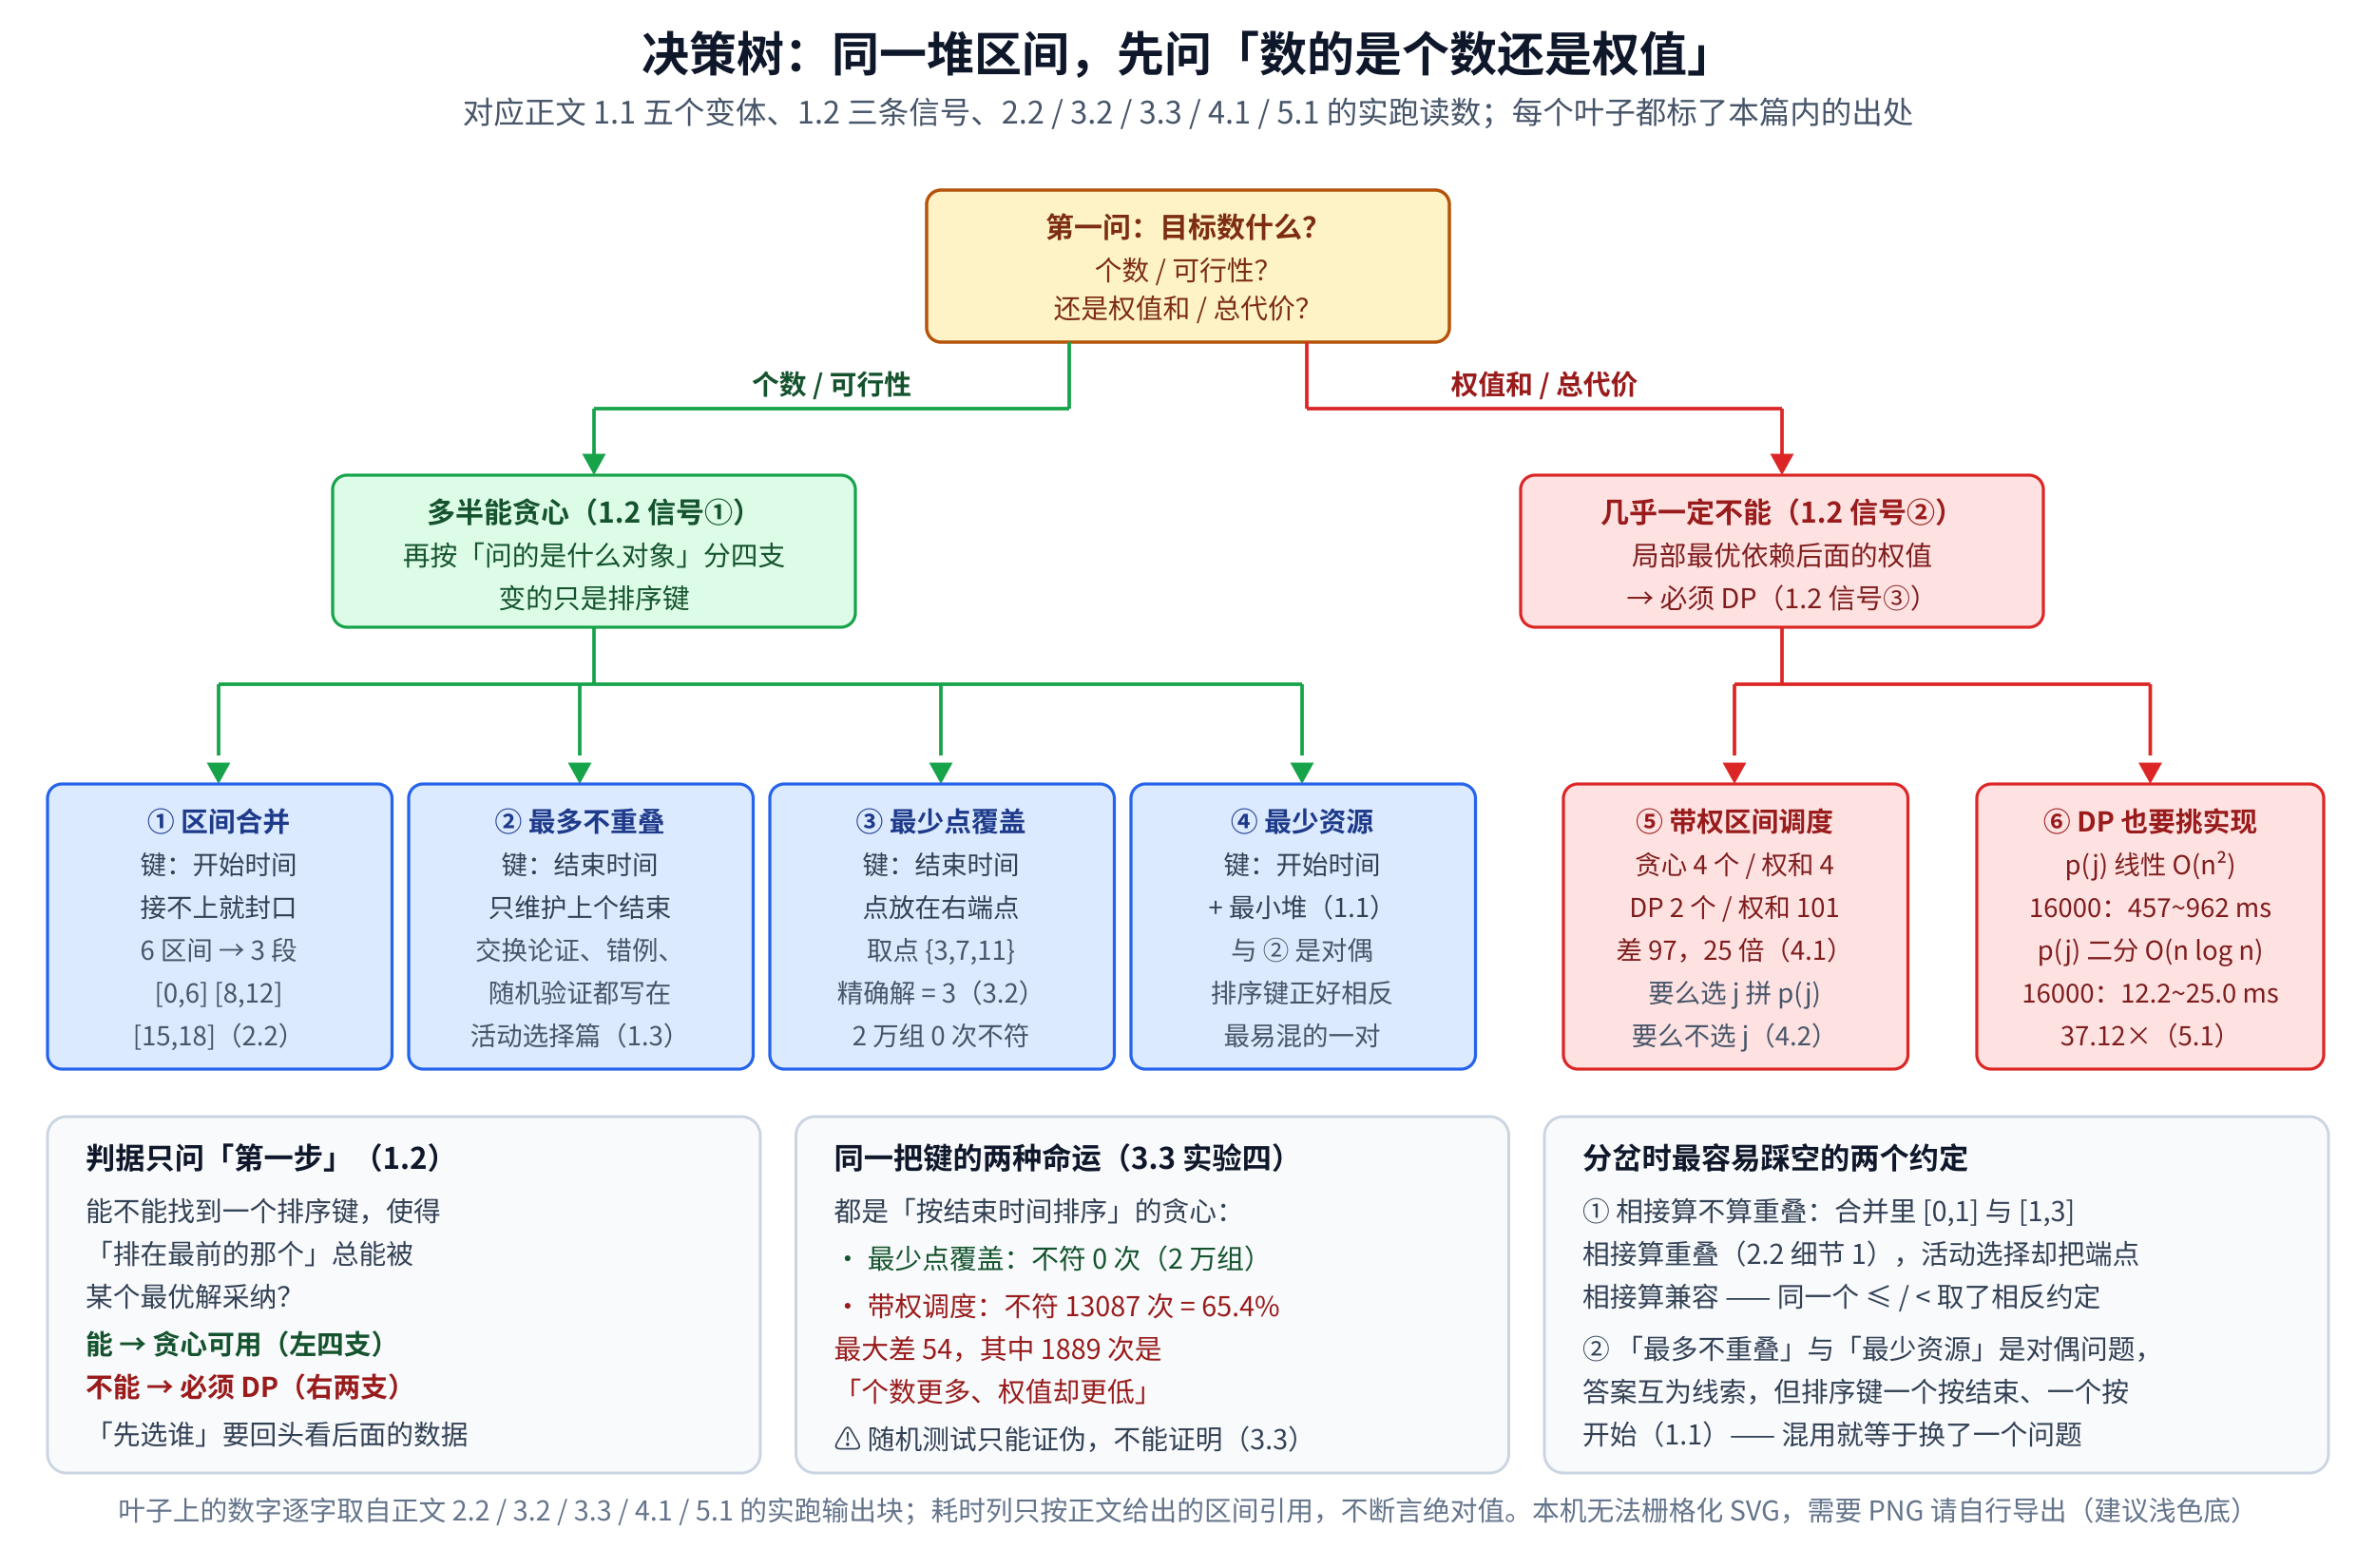
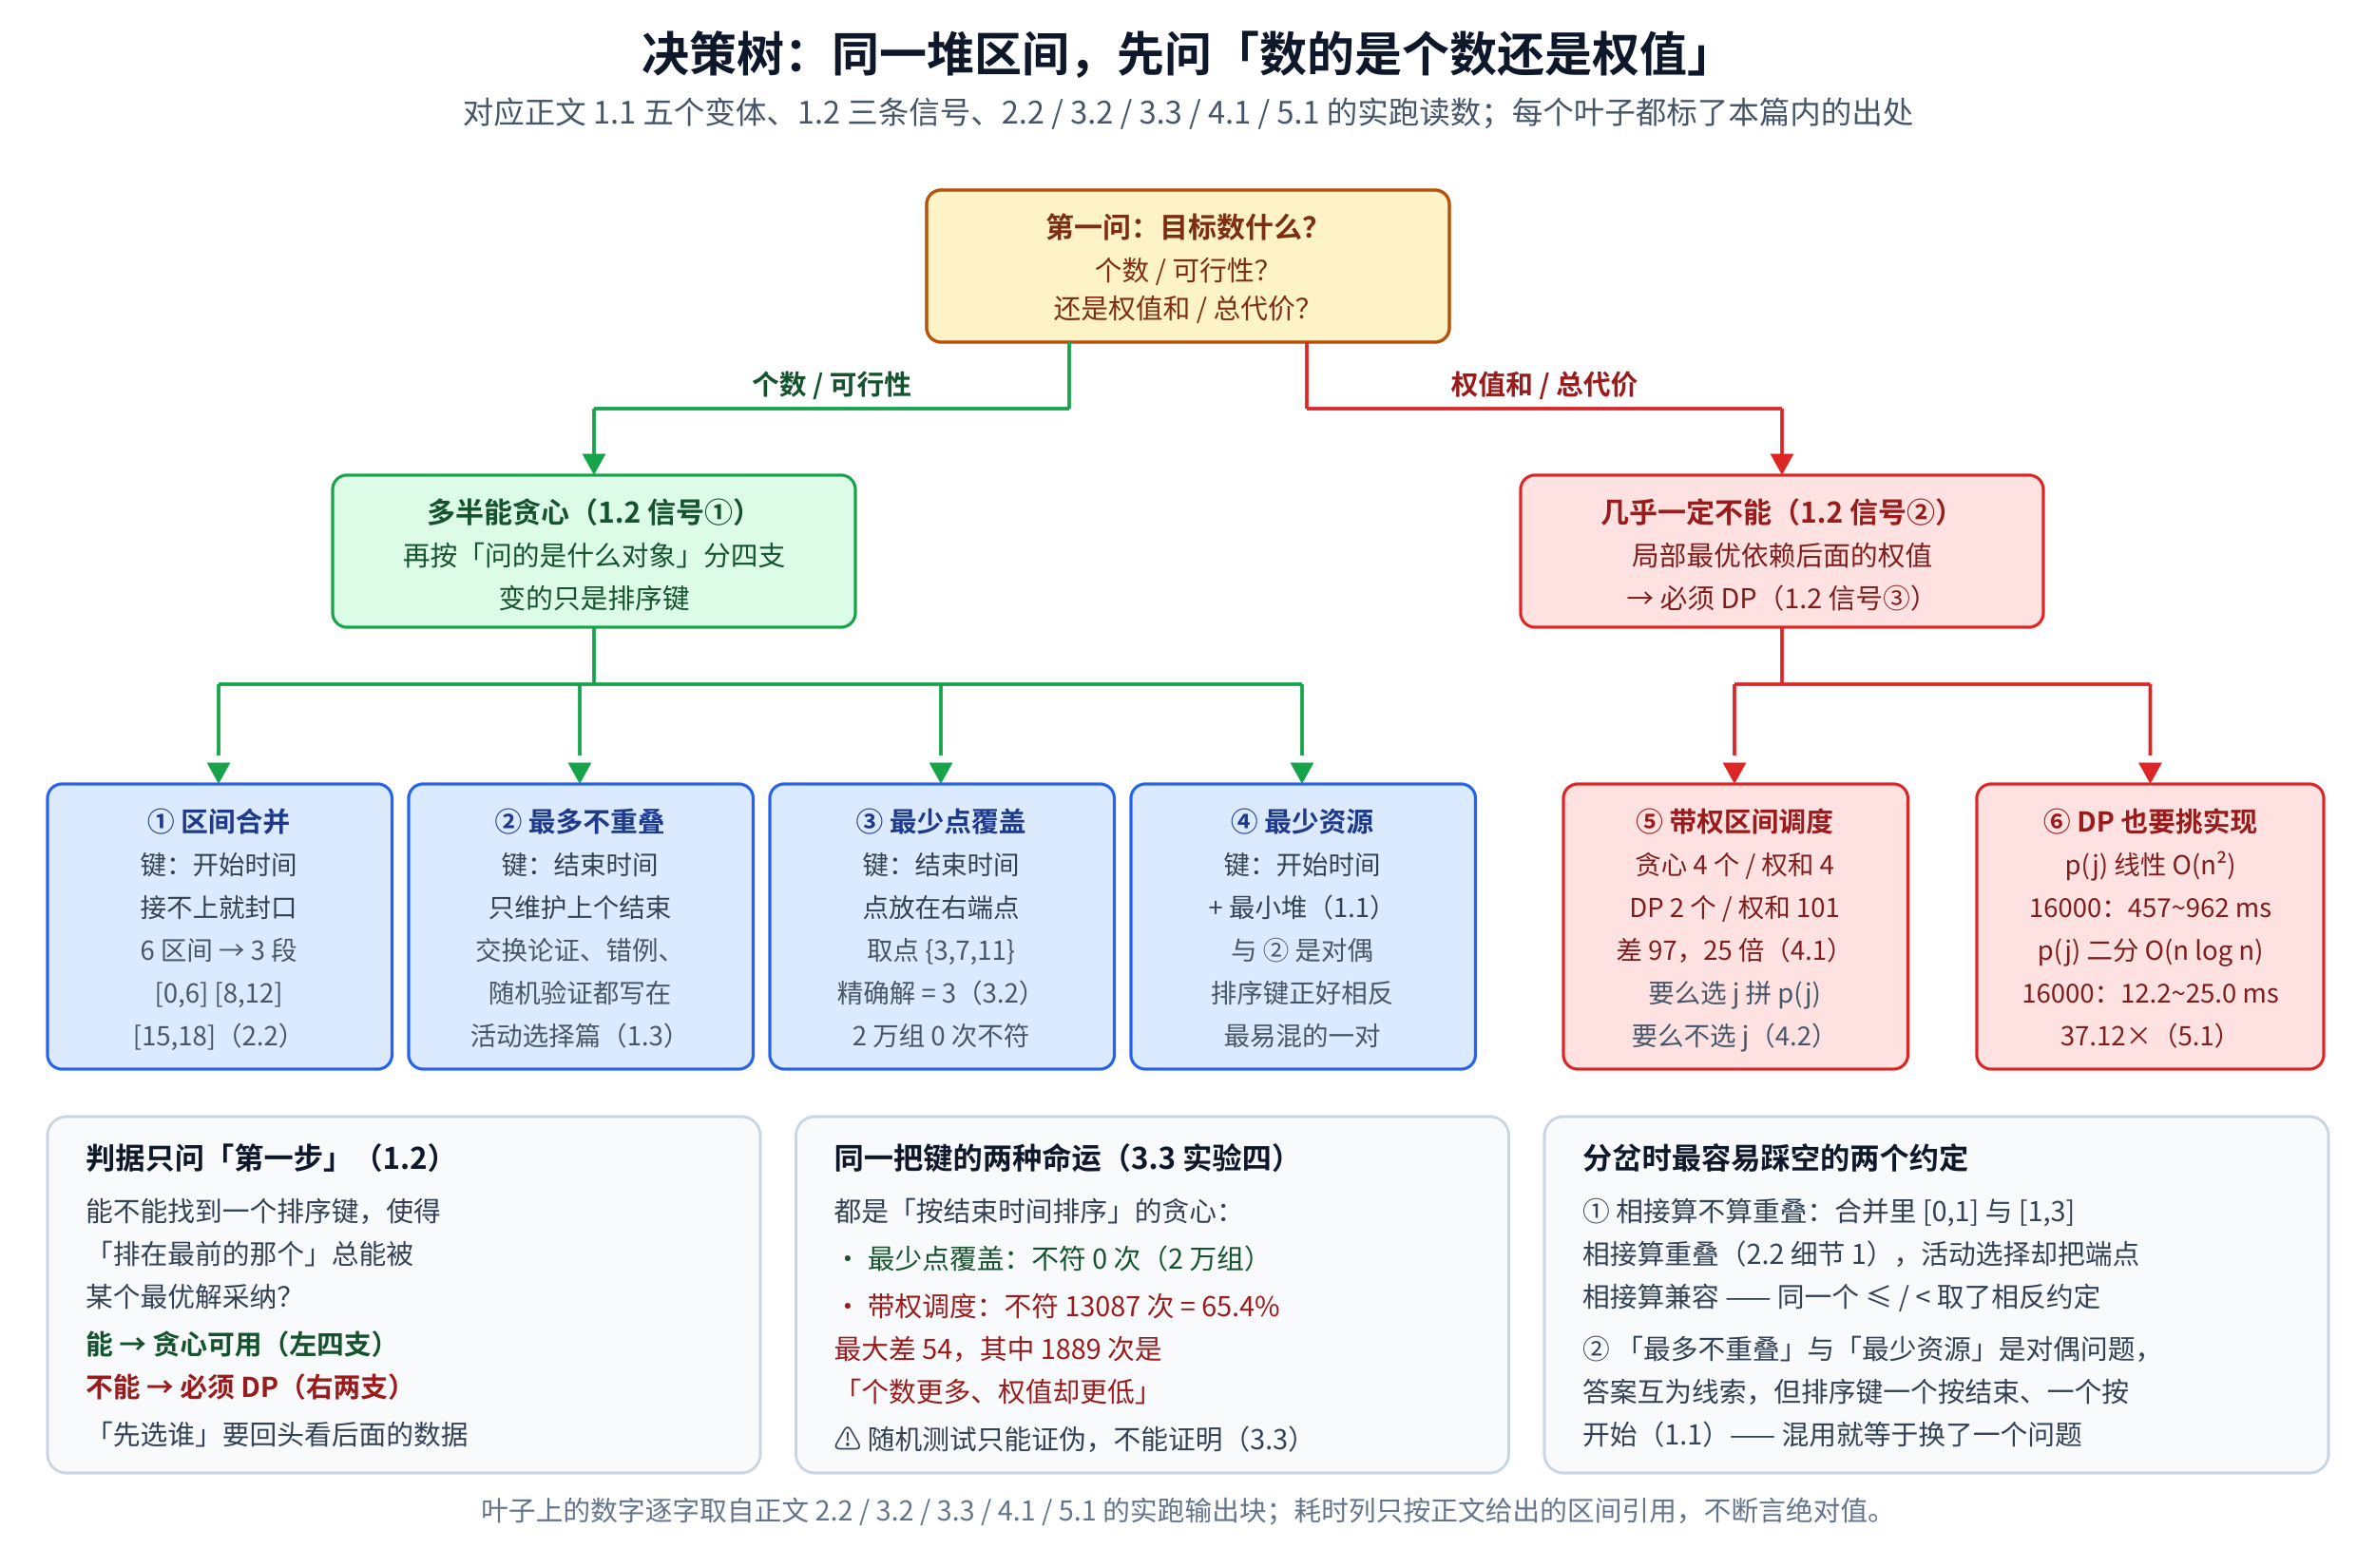
<svg xmlns="http://www.w3.org/2000/svg" viewBox="0 0 1000 660" width="1000" height="660">
  <rect x="0" y="0" width="1000" height="660" fill="#ffffff" />
  <text x="500" y="30" text-anchor="middle" font-family="Microsoft YaHei, PingFang SC, Noto Sans CJK SC, sans-serif" font-size="20" font-weight="bold" fill="#0f172a">决策树：同一堆区间，先问「数的是个数还是权值」</text>
  <text x="500" y="52" text-anchor="middle" font-family="Microsoft YaHei, PingFang SC, Noto Sans CJK SC, sans-serif" font-size="13" fill="#475569">对应正文 1.1 五个变体、1.2 三条信号、2.2 / 3.2 / 3.3 / 4.1 / 5.1 的实跑读数；每个叶子都标了本篇内的出处</text>
  <rect x="390" y="80" width="220" height="64" rx="6" fill="#fef3c7" stroke="#b45309" stroke-width="1.4" />
  <text x="500" y="100" text-anchor="middle" font-family="Microsoft YaHei, PingFang SC, Noto Sans CJK SC, sans-serif" font-size="12" font-weight="bold" fill="#7c2d12">第一问：目标数什么？</text>
  <text x="500" y="118" text-anchor="middle" font-family="Microsoft YaHei, PingFang SC, Noto Sans CJK SC, sans-serif" font-size="11.5" fill="#7c2d12">个数 / 可行性？</text>
  <text x="500" y="134" text-anchor="middle" font-family="Microsoft YaHei, PingFang SC, Noto Sans CJK SC, sans-serif" font-size="11.5" fill="#7c2d12">还是权值和 / 总代价？</text>
  <line x1="450" y1="144" x2="450" y2="172" stroke="#16a34a" stroke-width="1.5" />
  <line x1="450" y1="172" x2="250" y2="172" stroke="#16a34a" stroke-width="1.5" />
  <line x1="250" y1="172" x2="250" y2="192" stroke="#16a34a" stroke-width="1.5" />
  <polygon points="250,200 245,191 255,191" fill="#16a34a" />
  <line x1="550" y1="144" x2="550" y2="172" stroke="#dc2626" stroke-width="1.5" />
  <line x1="550" y1="172" x2="750" y2="172" stroke="#dc2626" stroke-width="1.5" />
  <line x1="750" y1="172" x2="750" y2="192" stroke="#dc2626" stroke-width="1.5" />
  <polygon points="750,200 745,191 755,191" fill="#dc2626" />
  <text x="350" y="166" text-anchor="middle" font-family="Microsoft YaHei, PingFang SC, Noto Sans CJK SC, sans-serif" font-size="11.5" font-weight="bold" fill="#14532d">个数 / 可行性</text>
  <text x="650" y="166" text-anchor="middle" font-family="Microsoft YaHei, PingFang SC, Noto Sans CJK SC, sans-serif" font-size="11.5" font-weight="bold" fill="#991b1b">权值和 / 总代价</text>
  <rect x="140" y="200" width="220" height="64" rx="6" fill="#dcfce7" stroke="#16a34a" stroke-width="1.3" />
  <text x="250" y="220" text-anchor="middle" font-family="Microsoft YaHei, PingFang SC, Noto Sans CJK SC, sans-serif" font-size="12" font-weight="bold" fill="#14532d">多半能贪心（1.2 信号①）</text>
  <text x="250" y="238" text-anchor="middle" font-family="Microsoft YaHei, PingFang SC, Noto Sans CJK SC, sans-serif" font-size="11.5" fill="#14532d">再按「问的是什么对象」分四支</text>
  <text x="250" y="256" text-anchor="middle" font-family="Microsoft YaHei, PingFang SC, Noto Sans CJK SC, sans-serif" font-size="11.5" fill="#14532d">变的只是排序键</text>
  <rect x="640" y="200" width="220" height="64" rx="6" fill="#fee2e2" stroke="#dc2626" stroke-width="1.3" />
  <text x="750" y="220" text-anchor="middle" font-family="Microsoft YaHei, PingFang SC, Noto Sans CJK SC, sans-serif" font-size="12" font-weight="bold" fill="#991b1b">几乎一定不能（1.2 信号②）</text>
  <text x="750" y="238" text-anchor="middle" font-family="Microsoft YaHei, PingFang SC, Noto Sans CJK SC, sans-serif" font-size="11.5" fill="#7f1d1d">局部最优依赖后面的权值</text>
  <text x="750" y="256" text-anchor="middle" font-family="Microsoft YaHei, PingFang SC, Noto Sans CJK SC, sans-serif" font-size="11.5" fill="#7f1d1d">→ 必须 DP（1.2 信号③）</text>
  <line x1="250" y1="264" x2="250" y2="288" stroke="#16a34a" stroke-width="1.5" />
  <line x1="92" y1="288" x2="548" y2="288" stroke="#16a34a" stroke-width="1.5" />
  <line x1="92" y1="288" x2="92" y2="318" stroke="#16a34a" stroke-width="1.5" />
  <polygon points="92,330 87,321 97,321" fill="#16a34a" />
  <line x1="244" y1="288" x2="244" y2="318" stroke="#16a34a" stroke-width="1.5" />
  <polygon points="244,330 239,321 249,321" fill="#16a34a" />
  <line x1="396" y1="288" x2="396" y2="318" stroke="#16a34a" stroke-width="1.5" />
  <polygon points="396,330 391,321 401,321" fill="#16a34a" />
  <line x1="548" y1="288" x2="548" y2="318" stroke="#16a34a" stroke-width="1.5" />
  <polygon points="548,330 543,321 553,321" fill="#16a34a" />
  <line x1="750" y1="264" x2="750" y2="288" stroke="#dc2626" stroke-width="1.5" />
  <line x1="730" y1="288" x2="905" y2="288" stroke="#dc2626" stroke-width="1.5" />
  <line x1="730" y1="288" x2="730" y2="318" stroke="#dc2626" stroke-width="1.5" />
  <polygon points="730,330 725,321 735,321" fill="#dc2626" />
  <line x1="905" y1="288" x2="905" y2="318" stroke="#dc2626" stroke-width="1.5" />
  <polygon points="905,330 900,321 910,321" fill="#dc2626" />
  <rect x="20" y="330" width="145" height="120" rx="6" fill="#dbeafe" stroke="#2563eb" stroke-width="1.3" />
  <text x="92" y="350" text-anchor="middle" font-family="Microsoft YaHei, PingFang SC, Noto Sans CJK SC, sans-serif" font-size="11.5" font-weight="bold" fill="#1e3a8a">① 区间合并</text>
  <text x="92" y="368" text-anchor="middle" font-family="Microsoft YaHei, PingFang SC, Noto Sans CJK SC, sans-serif" font-size="11" fill="#334155">键：开始时间</text>
  <text x="92" y="386" text-anchor="middle" font-family="Microsoft YaHei, PingFang SC, Noto Sans CJK SC, sans-serif" font-size="11" fill="#334155">接不上就封口</text>
  <text x="92" y="404" text-anchor="middle" font-family="Microsoft YaHei, PingFang SC, Noto Sans CJK SC, sans-serif" font-size="11" fill="#475569">6 区间 → 3 段</text>
  <text x="92" y="422" text-anchor="middle" font-family="Microsoft YaHei, PingFang SC, Noto Sans CJK SC, sans-serif" font-size="11" fill="#475569">[0,6] [8,12]</text>
  <text x="92" y="440" text-anchor="middle" font-family="Microsoft YaHei, PingFang SC, Noto Sans CJK SC, sans-serif" font-size="11" fill="#475569">[15,18]（2.2）</text>
  <rect x="172" y="330" width="145" height="120" rx="6" fill="#dbeafe" stroke="#2563eb" stroke-width="1.3" />
  <text x="244" y="350" text-anchor="middle" font-family="Microsoft YaHei, PingFang SC, Noto Sans CJK SC, sans-serif" font-size="11.5" font-weight="bold" fill="#1e3a8a">② 最多不重叠</text>
  <text x="244" y="368" text-anchor="middle" font-family="Microsoft YaHei, PingFang SC, Noto Sans CJK SC, sans-serif" font-size="11" fill="#334155">键：结束时间</text>
  <text x="244" y="386" text-anchor="middle" font-family="Microsoft YaHei, PingFang SC, Noto Sans CJK SC, sans-serif" font-size="11" fill="#334155">只维护上个结束</text>
  <text x="244" y="404" text-anchor="middle" font-family="Microsoft YaHei, PingFang SC, Noto Sans CJK SC, sans-serif" font-size="11" fill="#475569">交换论证、错例、</text>
  <text x="244" y="422" text-anchor="middle" font-family="Microsoft YaHei, PingFang SC, Noto Sans CJK SC, sans-serif" font-size="11" fill="#475569">随机验证都写在</text>
  <text x="244" y="440" text-anchor="middle" font-family="Microsoft YaHei, PingFang SC, Noto Sans CJK SC, sans-serif" font-size="11" fill="#475569">活动选择篇（1.3）</text>
  <rect x="324" y="330" width="145" height="120" rx="6" fill="#dbeafe" stroke="#2563eb" stroke-width="1.3" />
  <text x="396" y="350" text-anchor="middle" font-family="Microsoft YaHei, PingFang SC, Noto Sans CJK SC, sans-serif" font-size="11.5" font-weight="bold" fill="#1e3a8a">③ 最少点覆盖</text>
  <text x="396" y="368" text-anchor="middle" font-family="Microsoft YaHei, PingFang SC, Noto Sans CJK SC, sans-serif" font-size="11" fill="#334155">键：结束时间</text>
  <text x="396" y="386" text-anchor="middle" font-family="Microsoft YaHei, PingFang SC, Noto Sans CJK SC, sans-serif" font-size="11" fill="#334155">点放在右端点</text>
  <text x="396" y="404" text-anchor="middle" font-family="Microsoft YaHei, PingFang SC, Noto Sans CJK SC, sans-serif" font-size="11" fill="#475569">取点 {3,7,11}</text>
  <text x="396" y="422" text-anchor="middle" font-family="Microsoft YaHei, PingFang SC, Noto Sans CJK SC, sans-serif" font-size="11" fill="#475569">精确解 = 3（3.2）</text>
  <text x="396" y="440" text-anchor="middle" font-family="Microsoft YaHei, PingFang SC, Noto Sans CJK SC, sans-serif" font-size="11" fill="#475569">2 万组 0 次不符</text>
  <rect x="476" y="330" width="145" height="120" rx="6" fill="#dbeafe" stroke="#2563eb" stroke-width="1.3" />
  <text x="548" y="350" text-anchor="middle" font-family="Microsoft YaHei, PingFang SC, Noto Sans CJK SC, sans-serif" font-size="11.5" font-weight="bold" fill="#1e3a8a">④ 最少资源</text>
  <text x="548" y="368" text-anchor="middle" font-family="Microsoft YaHei, PingFang SC, Noto Sans CJK SC, sans-serif" font-size="11" fill="#334155">键：开始时间</text>
  <text x="548" y="386" text-anchor="middle" font-family="Microsoft YaHei, PingFang SC, Noto Sans CJK SC, sans-serif" font-size="11" fill="#334155">+ 最小堆（1.1）</text>
  <text x="548" y="404" text-anchor="middle" font-family="Microsoft YaHei, PingFang SC, Noto Sans CJK SC, sans-serif" font-size="11" fill="#475569">与 ② 是对偶</text>
  <text x="548" y="422" text-anchor="middle" font-family="Microsoft YaHei, PingFang SC, Noto Sans CJK SC, sans-serif" font-size="11" fill="#475569">排序键正好相反</text>
  <text x="548" y="440" text-anchor="middle" font-family="Microsoft YaHei, PingFang SC, Noto Sans CJK SC, sans-serif" font-size="11" fill="#475569">最易混的一对</text>
  <rect x="658" y="330" width="145" height="120" rx="6" fill="#fee2e2" stroke="#dc2626" stroke-width="1.3" />
  <text x="730" y="350" text-anchor="middle" font-family="Microsoft YaHei, PingFang SC, Noto Sans CJK SC, sans-serif" font-size="11.5" font-weight="bold" fill="#991b1b">⑤ 带权区间调度</text>
  <text x="730" y="368" text-anchor="middle" font-family="Microsoft YaHei, PingFang SC, Noto Sans CJK SC, sans-serif" font-size="11" fill="#7f1d1d">贪心 4 个 / 权和 4</text>
  <text x="730" y="386" text-anchor="middle" font-family="Microsoft YaHei, PingFang SC, Noto Sans CJK SC, sans-serif" font-size="11" fill="#7f1d1d">DP 2 个 / 权和 101</text>
  <text x="730" y="404" text-anchor="middle" font-family="Microsoft YaHei, PingFang SC, Noto Sans CJK SC, sans-serif" font-size="11" fill="#7f1d1d">差 97，25 倍（4.1）</text>
  <text x="730" y="422" text-anchor="middle" font-family="Microsoft YaHei, PingFang SC, Noto Sans CJK SC, sans-serif" font-size="11" fill="#475569">要么选 j 拼 p(j)</text>
  <text x="730" y="440" text-anchor="middle" font-family="Microsoft YaHei, PingFang SC, Noto Sans CJK SC, sans-serif" font-size="11" fill="#475569">要么不选 j（4.2）</text>
  <rect x="832" y="330" width="146" height="120" rx="6" fill="#fee2e2" stroke="#dc2626" stroke-width="1.3" />
  <text x="905" y="350" text-anchor="middle" font-family="Microsoft YaHei, PingFang SC, Noto Sans CJK SC, sans-serif" font-size="11.5" font-weight="bold" fill="#991b1b">⑥ DP 也要挑实现</text>
  <text x="905" y="368" text-anchor="middle" font-family="Microsoft YaHei, PingFang SC, Noto Sans CJK SC, sans-serif" font-size="11" fill="#7f1d1d">p(j) 线性 O(n²)</text>
  <text x="905" y="386" text-anchor="middle" font-family="Microsoft YaHei, PingFang SC, Noto Sans CJK SC, sans-serif" font-size="11" fill="#7f1d1d">16000：457~962 ms</text>
  <text x="905" y="404" text-anchor="middle" font-family="Microsoft YaHei, PingFang SC, Noto Sans CJK SC, sans-serif" font-size="11" fill="#7f1d1d">p(j) 二分 O(n log n)</text>
  <text x="905" y="422" text-anchor="middle" font-family="Microsoft YaHei, PingFang SC, Noto Sans CJK SC, sans-serif" font-size="11" fill="#7f1d1d">16000：12.2~25.0 ms</text>
  <text x="905" y="440" text-anchor="middle" font-family="Microsoft YaHei, PingFang SC, Noto Sans CJK SC, sans-serif" font-size="11" fill="#7f1d1d">37.12×（5.1）</text>
  <rect x="20" y="470" width="300" height="150" rx="8" fill="#f8fafc" stroke="#cbd5e1" stroke-width="1.2" />
  <text x="36" y="492" font-family="Microsoft YaHei, PingFang SC, Noto Sans CJK SC, sans-serif" font-size="12.5" font-weight="bold" fill="#0f172a">判据只问「第一步」（1.2）</text>
  <text x="36" y="514" font-family="Microsoft YaHei, PingFang SC, Noto Sans CJK SC, sans-serif" font-size="11.5" fill="#334155">能不能找到一个排序键，使得</text>
  <text x="36" y="532" font-family="Microsoft YaHei, PingFang SC, Noto Sans CJK SC, sans-serif" font-size="11.5" fill="#334155">「排在最前的那个」总能被</text>
  <text x="36" y="550" font-family="Microsoft YaHei, PingFang SC, Noto Sans CJK SC, sans-serif" font-size="11.5" fill="#334155">某个最优解采纳？</text>
  <text x="36" y="570" font-family="Microsoft YaHei, PingFang SC, Noto Sans CJK SC, sans-serif" font-size="11.5" font-weight="bold" fill="#14532d">能 → 贪心可用（左四支）</text>
  <text x="36" y="588" font-family="Microsoft YaHei, PingFang SC, Noto Sans CJK SC, sans-serif" font-size="11.5" font-weight="bold" fill="#991b1b">不能 → 必须 DP（右两支）</text>
  <text x="36" y="608" font-family="Microsoft YaHei, PingFang SC, Noto Sans CJK SC, sans-serif" font-size="11.5" fill="#334155">「先选谁」要回头看后面的数据</text>
  <rect x="335" y="470" width="300" height="150" rx="8" fill="#f8fafc" stroke="#cbd5e1" stroke-width="1.2" />
  <text x="351" y="492" font-family="Microsoft YaHei, PingFang SC, Noto Sans CJK SC, sans-serif" font-size="12.5" font-weight="bold" fill="#0f172a">同一把键的两种命运（3.3 实验四）</text>
  <text x="351" y="514" font-family="Microsoft YaHei, PingFang SC, Noto Sans CJK SC, sans-serif" font-size="11.5" fill="#334155">都是「按结束时间排序」的贪心：</text>
  <text x="351" y="534" font-family="Microsoft YaHei, PingFang SC, Noto Sans CJK SC, sans-serif" font-size="11.5" fill="#14532d">· 最少点覆盖：不符 0 次（2 万组）</text>
  <text x="351" y="554" font-family="Microsoft YaHei, PingFang SC, Noto Sans CJK SC, sans-serif" font-size="11.5" fill="#991b1b">· 带权调度：不符 13087 次 = 65.4%</text>
  <text x="351" y="572" font-family="Microsoft YaHei, PingFang SC, Noto Sans CJK SC, sans-serif" font-size="11.5" fill="#991b1b">　最大差 54，其中 1889 次是</text>
  <text x="351" y="590" font-family="Microsoft YaHei, PingFang SC, Noto Sans CJK SC, sans-serif" font-size="11.5" fill="#991b1b">　「个数更多、权值却更低」</text>
  <text x="351" y="610" font-family="Microsoft YaHei, PingFang SC, Noto Sans CJK SC, sans-serif" font-size="11.5" fill="#334155">⚠ 随机测试只能证伪，不能证明（3.3）</text>
  <rect x="650" y="470" width="330" height="150" rx="8" fill="#f8fafc" stroke="#cbd5e1" stroke-width="1.2" />
  <text x="666" y="492" font-family="Microsoft YaHei, PingFang SC, Noto Sans CJK SC, sans-serif" font-size="12.5" font-weight="bold" fill="#0f172a">分岔时最容易踩空的两个约定</text>
  <text x="666" y="514" font-family="Microsoft YaHei, PingFang SC, Noto Sans CJK SC, sans-serif" font-size="11.5" fill="#334155">① 相接算不算重叠：合并里 [0,1] 与 [1,3]</text>
  <text x="666" y="532" font-family="Microsoft YaHei, PingFang SC, Noto Sans CJK SC, sans-serif" font-size="11.5" fill="#334155">相接算重叠（2.2 细节 1），活动选择却把端点</text>
  <text x="666" y="550" font-family="Microsoft YaHei, PingFang SC, Noto Sans CJK SC, sans-serif" font-size="11.5" fill="#334155">相接算兼容 —— 同一个 ≤ / &lt; 取了相反约定</text>
  <text x="666" y="572" font-family="Microsoft YaHei, PingFang SC, Noto Sans CJK SC, sans-serif" font-size="11.5" fill="#334155">② 「最多不重叠」与「最少资源」是对偶问题，</text>
  <text x="666" y="590" font-family="Microsoft YaHei, PingFang SC, Noto Sans CJK SC, sans-serif" font-size="11.5" fill="#334155">答案互为线索，但排序键一个按结束、一个按</text>
  <text x="666" y="608" font-family="Microsoft YaHei, PingFang SC, Noto Sans CJK SC, sans-serif" font-size="11.5" fill="#334155">开始（1.1）—— 混用就等于换了一个问题</text>
-   <text x="500" y="640" text-anchor="middle" font-family="Microsoft YaHei, PingFang SC, Noto Sans CJK SC, sans-serif" font-size="11.5" fill="#64748b">叶子上的数字逐字取自正文 2.2 / 3.2 / 3.3 / 4.1 / 5.1 的实跑输出块；耗时列只按正文给出的区间引用，不断言绝对值。本机无法栅格化 SVG，需要 PNG 请自行导出（建议浅色底）</text>
+   <text x="500" y="640" text-anchor="middle" font-family="Microsoft YaHei, PingFang SC, Noto Sans CJK SC, sans-serif" font-size="11.5" fill="#64748b">叶子上的数字逐字取自正文 2.2 / 3.2 / 3.3 / 4.1 / 5.1 的实跑输出块；耗时列只按正文给出的区间引用，不断言绝对值。</text>
</svg>
